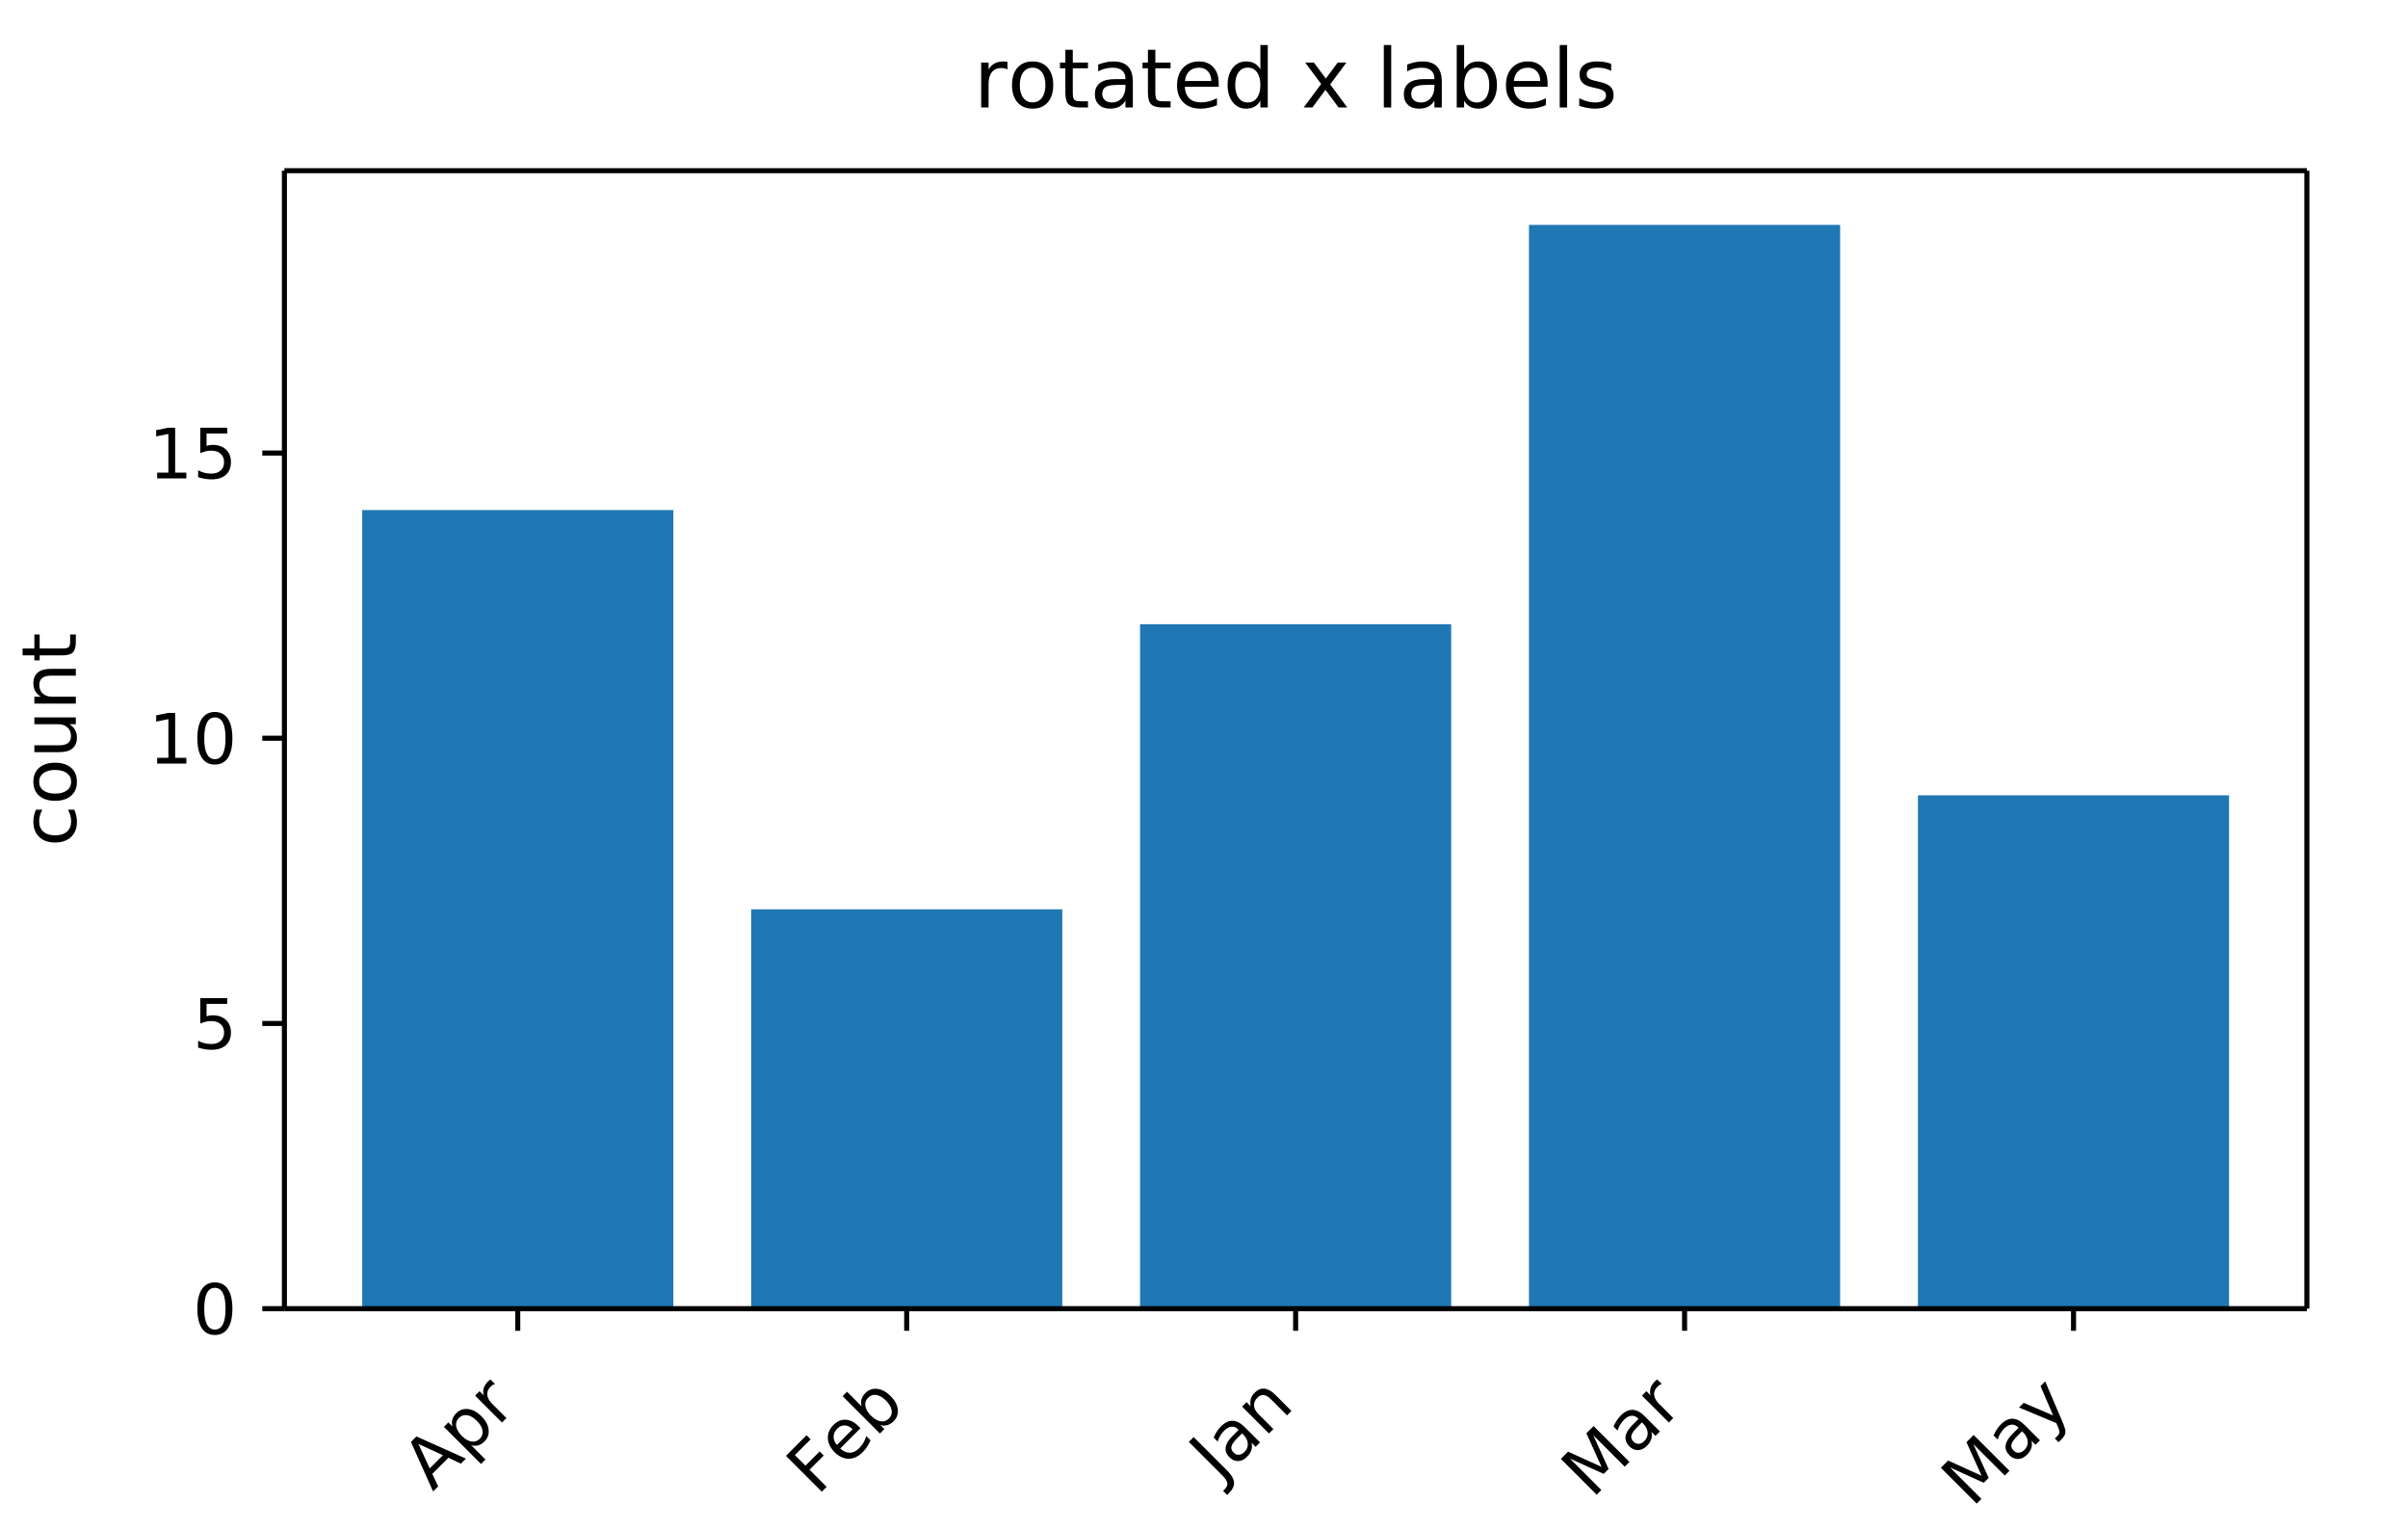
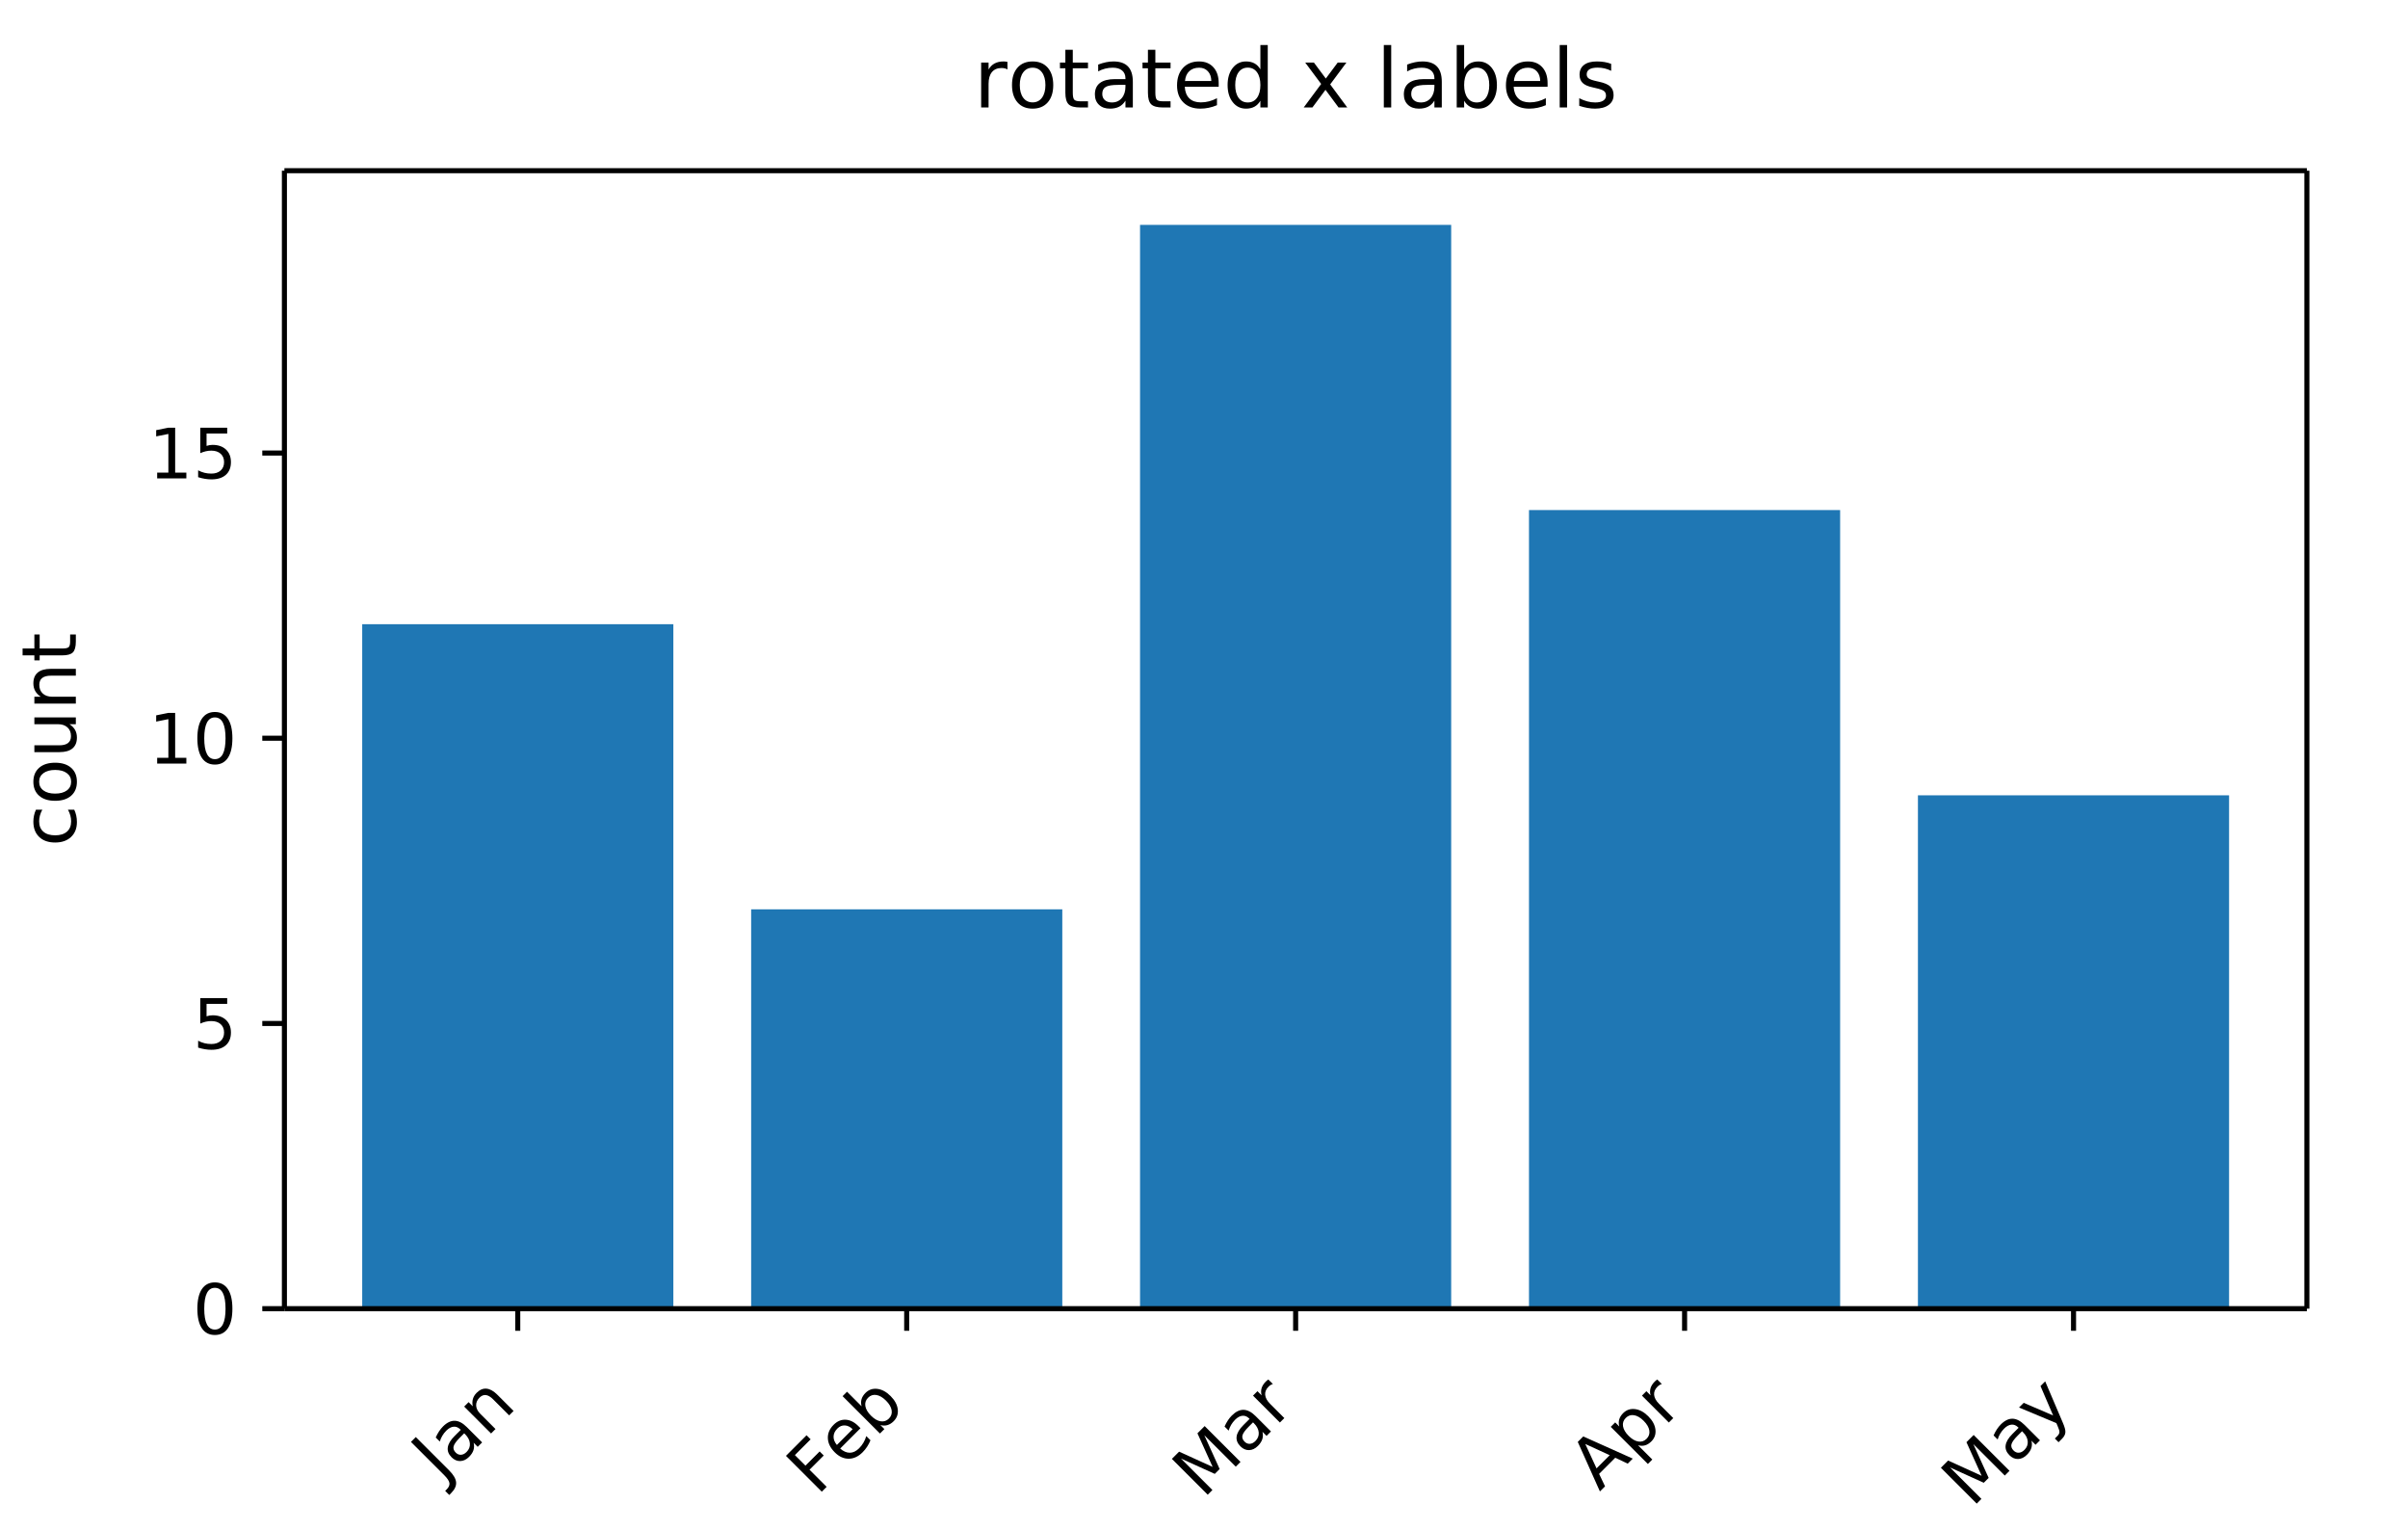
- <svg xmlns="http://www.w3.org/2000/svg" width="381" height="242" viewBox="0 0 381 242" font-family="DejaVu Sans, Bitstream Vera Sans, Verdana, Arial, sans-serif" font-size="11" style="background:#fff" data-plotlet-version="0.4.3" data-plotlet-schema="2" data-plotlet-kind="figure">
+ <svg xmlns="http://www.w3.org/2000/svg" width="381" height="242" viewBox="0 0 381 242" font-family="DejaVu Sans, Bitstream Vera Sans, Verdana, Arial, sans-serif" font-size="11" style="background:#fff" data-plotlet-version="0.4.5" data-plotlet-schema="2" data-plotlet-kind="figure">
  <g transform="translate(45,27)" data-plotlet-kind="panel" data-plotlet-title="rotated x labels" data-plotlet-ylabel="count" data-plotlet-xscale="category" data-plotlet-yscale="linear" data-plotlet-ylim="0,19.95" data-plotlet-panel-bbox="0,0,381,242" data-plotlet-data-area="45,27,320,180">
    <svg x="0" y="0" width="320" height="180" overflow="hidden">
      <g class="plotlet-artist" data-plotlet-type="bar" data-plotlet-index="0" data-plotlet-color="#1f77b4" data-plotlet-n="5" data-plotlet-y-min="7" data-plotlet-y-max="19">
-         <rect x="135.38" y="71.73" width="49.23" height="108.27" fill="#1f77b4" />
+         <rect x="12.31" y="71.73" width="49.23" height="108.27" fill="#1f77b4" />
        <rect x="73.85" y="116.84" width="49.23" height="63.16" fill="#1f77b4" />
-         <rect x="196.92" y="8.57" width="49.23" height="171.43" fill="#1f77b4" />
-         <rect x="12.31" y="53.68" width="49.23" height="126.32" fill="#1f77b4" />
+         <rect x="135.38" y="8.57" width="49.23" height="171.43" fill="#1f77b4" />
+         <rect x="196.92" y="53.68" width="49.23" height="126.32" fill="#1f77b4" />
        <rect x="258.46" y="98.80" width="49.23" height="81.20" fill="#1f77b4" />
      </g>
    </svg>
    <line x1="0" y1="0" x2="320" y2="0" stroke="#000000" stroke-width="0.8" />
    <line x1="0" y1="180" x2="320" y2="180" stroke="#000000" stroke-width="0.8" />
    <line x1="0" y1="0" x2="0" y2="180" stroke="#000000" stroke-width="0.8" />
    <line x1="320" y1="0" x2="320" y2="180" stroke="#000000" stroke-width="0.8" />
    <line x1="36.92" x2="36.92" y1="180" y2="183.5" stroke="#000000" stroke-width="0.8" />
    <g transform="translate(36.92,195.52) rotate(-45)">
-       <path d="M-15.27 -6.95 -16.742 -2.959H-13.793ZM-15.882 -8.019H-14.652L-11.596 0.0H-12.724L-13.455 -2.057H-17.069L-17.8 0.0H-18.944ZM-9.512 -0.902V2.288H-10.506V-6.016H-9.512V-5.103Q-9.201 -5.64 -8.725 -5.9Q-8.25 -6.161 -7.589 -6.161Q-6.494 -6.161 -5.809 -5.291Q-5.124 -4.42 -5.124 -3.002Q-5.124 -1.584 -5.809 -0.714Q-6.494 0.156 -7.589 0.156Q-8.25 0.156 -8.725 -0.105Q-9.201 -0.365 -9.512 -0.902ZM-6.15 -3.002Q-6.15 -4.093 -6.598 -4.713Q-7.047 -5.333 -7.831 -5.333Q-8.615 -5.333 -9.064 -4.713Q-9.512 -4.093 -9.512 -3.002Q-9.512 -1.912 -9.064 -1.292Q-8.615 -0.671 -7.831 -0.671Q-7.047 -0.671 -6.598 -1.292Q-6.15 -1.912 -6.15 -3.002ZM0.0 -5.092Q-0.167 -5.188 -0.363 -5.234Q-0.559 -5.28 -0.795 -5.28Q-1.633 -5.28 -2.081 -4.735Q-2.53 -4.189 -2.53 -3.169V0.0H-3.523V-6.016H-2.53V-5.081Q-2.218 -5.629 -1.719 -5.895Q-1.219 -6.161 -0.505 -6.161Q-0.403 -6.161 -0.279 -6.147Q-0.156 -6.134 -0.005 -6.107Z" fill="#000" />
+       <path d="M-15.877 -8.019H-14.792V-0.559Q-14.792 0.892 -15.343 1.547Q-15.893 2.202 -17.112 2.202H-17.526V1.289H-17.188Q-16.468 1.289 -16.172 0.886Q-15.877 0.483 -15.877 -0.559ZM-9.942 -3.024Q-11.14 -3.024 -11.602 -2.75Q-12.063 -2.476 -12.063 -1.815Q-12.063 -1.289 -11.717 -0.98Q-11.371 -0.671 -10.774 -0.671Q-9.953 -0.671 -9.456 -1.254Q-8.959 -1.837 -8.959 -2.804V-3.024ZM-7.971 -3.432V0.0H-8.959V-0.913Q-9.297 -0.365 -9.802 -0.105Q-10.307 0.156 -11.038 0.156Q-11.961 0.156 -12.507 -0.363Q-13.052 -0.881 -13.052 -1.751Q-13.052 -2.766 -12.372 -3.282Q-11.693 -3.797 -10.345 -3.797H-8.959V-3.894Q-8.959 -4.576 -9.407 -4.949Q-9.856 -5.323 -10.667 -5.323Q-11.183 -5.323 -11.671 -5.199Q-12.16 -5.076 -12.611 -4.829V-5.742Q-12.069 -5.951 -11.559 -6.056Q-11.048 -6.161 -10.565 -6.161Q-9.26 -6.161 -8.615 -5.484Q-7.971 -4.807 -7.971 -3.432ZM-0.935 -3.631V0.0H-1.923V-3.599Q-1.923 -4.453 -2.256 -4.877Q-2.589 -5.301 -3.255 -5.301Q-4.055 -5.301 -4.517 -4.791Q-4.979 -4.281 -4.979 -3.4V0.0H-5.973V-6.016H-4.979V-5.081Q-4.625 -5.624 -4.144 -5.892Q-3.663 -6.161 -3.035 -6.161Q-1.998 -6.161 -1.466 -5.519Q-0.935 -4.877 -0.935 -3.631Z" fill="#000" />
    </g>
    <line x1="98.46" x2="98.46" y1="180" y2="183.5" stroke="#000000" stroke-width="0.8" />
    <g transform="translate(98.46,195.52) rotate(-45)">
      <path d="M-18.998 -8.019H-14.389V-7.106H-17.913V-4.743H-14.733V-3.83H-17.913V0.0H-18.998ZM-7.568 -3.255V-2.771H-12.112Q-12.047 -1.751 -11.497 -1.217Q-10.946 -0.682 -9.963 -0.682Q-9.394 -0.682 -8.86 -0.822Q-8.325 -0.961 -7.799 -1.241V-0.306Q-8.331 -0.081 -8.889 0.038Q-9.448 0.156 -10.022 0.156Q-11.462 0.156 -12.302 -0.682Q-13.143 -1.52 -13.143 -2.949Q-13.143 -4.426 -12.345 -5.293Q-11.548 -6.161 -10.194 -6.161Q-8.98 -6.161 -8.274 -5.379Q-7.568 -4.598 -7.568 -3.255ZM-8.556 -3.545Q-8.567 -4.356 -9.01 -4.839Q-9.453 -5.323 -10.184 -5.323Q-11.011 -5.323 -11.508 -4.855Q-12.004 -4.388 -12.08 -3.54ZM-1.627 -3.002Q-1.627 -4.093 -2.076 -4.713Q-2.524 -5.333 -3.309 -5.333Q-4.093 -5.333 -4.541 -4.713Q-4.99 -4.093 -4.99 -3.002Q-4.99 -1.912 -4.541 -1.292Q-4.093 -0.671 -3.309 -0.671Q-2.524 -0.671 -2.076 -1.292Q-1.627 -1.912 -1.627 -3.002ZM-4.99 -5.103Q-4.678 -5.64 -4.203 -5.9Q-3.728 -6.161 -3.067 -6.161Q-1.971 -6.161 -1.286 -5.291Q-0.602 -4.42 -0.602 -3.002Q-0.602 -1.584 -1.286 -0.714Q-1.971 0.156 -3.067 0.156Q-3.728 0.156 -4.203 -0.105Q-4.678 -0.365 -4.99 -0.902V0.0H-5.983V-8.357H-4.99Z" fill="#000" />
    </g>
    <line x1="160.00" x2="160.00" y1="180" y2="183.5" stroke="#000000" stroke-width="0.8" />
    <g transform="translate(160.00,195.52) rotate(-45)">
-       <path d="M-15.877 -8.019H-14.792V-0.559Q-14.792 0.892 -15.343 1.547Q-15.893 2.202 -17.112 2.202H-17.526V1.289H-17.188Q-16.468 1.289 -16.172 0.886Q-15.877 0.483 -15.877 -0.559ZM-9.942 -3.024Q-11.14 -3.024 -11.602 -2.75Q-12.063 -2.476 -12.063 -1.815Q-12.063 -1.289 -11.717 -0.98Q-11.371 -0.671 -10.774 -0.671Q-9.953 -0.671 -9.456 -1.254Q-8.959 -1.837 -8.959 -2.804V-3.024ZM-7.971 -3.432V0.0H-8.959V-0.913Q-9.297 -0.365 -9.802 -0.105Q-10.307 0.156 -11.038 0.156Q-11.961 0.156 -12.507 -0.363Q-13.052 -0.881 -13.052 -1.751Q-13.052 -2.766 -12.372 -3.282Q-11.693 -3.797 -10.345 -3.797H-8.959V-3.894Q-8.959 -4.576 -9.407 -4.949Q-9.856 -5.323 -10.667 -5.323Q-11.183 -5.323 -11.671 -5.199Q-12.16 -5.076 -12.611 -4.829V-5.742Q-12.069 -5.951 -11.559 -6.056Q-11.048 -6.161 -10.565 -6.161Q-9.26 -6.161 -8.615 -5.484Q-7.971 -4.807 -7.971 -3.432ZM-0.935 -3.631V0.0H-1.923V-3.599Q-1.923 -4.453 -2.256 -4.877Q-2.589 -5.301 -3.255 -5.301Q-4.055 -5.301 -4.517 -4.791Q-4.979 -4.281 -4.979 -3.4V0.0H-5.973V-6.016H-4.979V-5.081Q-4.625 -5.624 -4.144 -5.892Q-3.663 -6.161 -3.035 -6.161Q-1.998 -6.161 -1.466 -5.519Q-0.935 -4.877 -0.935 -3.631Z" fill="#000" />
+       <path d="M-19.674 -8.019H-18.058L-16.011 -2.562L-13.954 -8.019H-12.337V0.0H-13.396V-7.042L-15.463 -1.542H-16.554L-18.622 -7.042V0.0H-19.674ZM-7.493 -3.024Q-8.69 -3.024 -9.152 -2.75Q-9.614 -2.476 -9.614 -1.815Q-9.614 -1.289 -9.268 -0.98Q-8.921 -0.671 -8.325 -0.671Q-7.503 -0.671 -7.007 -1.254Q-6.51 -1.837 -6.51 -2.804V-3.024ZM-5.521 -3.432V0.0H-6.51V-0.913Q-6.848 -0.365 -7.353 -0.105Q-7.858 0.156 -8.588 0.156Q-9.512 0.156 -10.057 -0.363Q-10.603 -0.881 -10.603 -1.751Q-10.603 -2.766 -9.923 -3.282Q-9.244 -3.797 -7.896 -3.797H-6.51V-3.894Q-6.51 -4.576 -6.958 -4.949Q-7.407 -5.323 -8.218 -5.323Q-8.733 -5.323 -9.222 -5.199Q-9.711 -5.076 -10.162 -4.829V-5.742Q-9.62 -5.951 -9.109 -6.056Q-8.599 -6.161 -8.116 -6.161Q-6.811 -6.161 -6.166 -5.484Q-5.521 -4.807 -5.521 -3.432ZM0.0 -5.092Q-0.167 -5.188 -0.363 -5.234Q-0.559 -5.28 -0.795 -5.28Q-1.633 -5.28 -2.081 -4.735Q-2.53 -4.189 -2.53 -3.169V0.0H-3.523V-6.016H-2.53V-5.081Q-2.218 -5.629 -1.719 -5.895Q-1.219 -6.161 -0.505 -6.161Q-0.403 -6.161 -0.279 -6.147Q-0.156 -6.134 -0.005 -6.107Z" fill="#000" />
    </g>
    <line x1="221.54" x2="221.54" y1="180" y2="183.5" stroke="#000000" stroke-width="0.8" />
    <g transform="translate(221.54,195.52) rotate(-45)">
-       <path d="M-19.674 -8.019H-18.058L-16.011 -2.562L-13.954 -8.019H-12.337V0.0H-13.396V-7.042L-15.463 -1.542H-16.554L-18.622 -7.042V0.0H-19.674ZM-7.493 -3.024Q-8.69 -3.024 -9.152 -2.75Q-9.614 -2.476 -9.614 -1.815Q-9.614 -1.289 -9.268 -0.98Q-8.921 -0.671 -8.325 -0.671Q-7.503 -0.671 -7.007 -1.254Q-6.51 -1.837 -6.51 -2.804V-3.024ZM-5.521 -3.432V0.0H-6.51V-0.913Q-6.848 -0.365 -7.353 -0.105Q-7.858 0.156 -8.588 0.156Q-9.512 0.156 -10.057 -0.363Q-10.603 -0.881 -10.603 -1.751Q-10.603 -2.766 -9.923 -3.282Q-9.244 -3.797 -7.896 -3.797H-6.51V-3.894Q-6.51 -4.576 -6.958 -4.949Q-7.407 -5.323 -8.218 -5.323Q-8.733 -5.323 -9.222 -5.199Q-9.711 -5.076 -10.162 -4.829V-5.742Q-9.62 -5.951 -9.109 -6.056Q-8.599 -6.161 -8.116 -6.161Q-6.811 -6.161 -6.166 -5.484Q-5.521 -4.807 -5.521 -3.432ZM0.0 -5.092Q-0.167 -5.188 -0.363 -5.234Q-0.559 -5.28 -0.795 -5.28Q-1.633 -5.28 -2.081 -4.735Q-2.53 -4.189 -2.53 -3.169V0.0H-3.523V-6.016H-2.53V-5.081Q-2.218 -5.629 -1.719 -5.895Q-1.219 -6.161 -0.505 -6.161Q-0.403 -6.161 -0.279 -6.147Q-0.156 -6.134 -0.005 -6.107Z" fill="#000" />
+       <path d="M-15.27 -6.95 -16.742 -2.959H-13.793ZM-15.882 -8.019H-14.652L-11.596 0.0H-12.724L-13.455 -2.057H-17.069L-17.8 0.0H-18.944ZM-9.512 -0.902V2.288H-10.506V-6.016H-9.512V-5.103Q-9.201 -5.64 -8.725 -5.9Q-8.25 -6.161 -7.589 -6.161Q-6.494 -6.161 -5.809 -5.291Q-5.124 -4.42 -5.124 -3.002Q-5.124 -1.584 -5.809 -0.714Q-6.494 0.156 -7.589 0.156Q-8.25 0.156 -8.725 -0.105Q-9.201 -0.365 -9.512 -0.902ZM-6.15 -3.002Q-6.15 -4.093 -6.598 -4.713Q-7.047 -5.333 -7.831 -5.333Q-8.615 -5.333 -9.064 -4.713Q-9.512 -4.093 -9.512 -3.002Q-9.512 -1.912 -9.064 -1.292Q-8.615 -0.671 -7.831 -0.671Q-7.047 -0.671 -6.598 -1.292Q-6.15 -1.912 -6.15 -3.002ZM0.0 -5.092Q-0.167 -5.188 -0.363 -5.234Q-0.559 -5.28 -0.795 -5.28Q-1.633 -5.28 -2.081 -4.735Q-2.53 -4.189 -2.53 -3.169V0.0H-3.523V-6.016H-2.53V-5.081Q-2.218 -5.629 -1.719 -5.895Q-1.219 -6.161 -0.505 -6.161Q-0.403 -6.161 -0.279 -6.147Q-0.156 -6.134 -0.005 -6.107Z" fill="#000" />
    </g>
    <line x1="283.08" x2="283.08" y1="180" y2="183.5" stroke="#000000" stroke-width="0.8" />
    <g transform="translate(283.08,195.52) rotate(-45)">
      <path d="M-21.662 -8.019H-20.045L-17.999 -2.562L-15.941 -8.019H-14.325V0.0H-15.383V-7.042L-17.451 -1.542H-18.541L-20.609 -7.042V0.0H-21.662ZM-9.48 -3.024Q-10.678 -3.024 -11.14 -2.75Q-11.602 -2.476 -11.602 -1.815Q-11.602 -1.289 -11.255 -0.98Q-10.909 -0.671 -10.312 -0.671Q-9.491 -0.671 -8.994 -1.254Q-8.497 -1.837 -8.497 -2.804V-3.024ZM-7.509 -3.432V0.0H-8.497V-0.913Q-8.835 -0.365 -9.34 -0.105Q-9.845 0.156 -10.576 0.156Q-11.5 0.156 -12.045 -0.363Q-12.59 -0.881 -12.59 -1.751Q-12.59 -2.766 -11.91 -3.282Q-11.231 -3.797 -9.883 -3.797H-8.497V-3.894Q-8.497 -4.576 -8.946 -4.949Q-9.394 -5.323 -10.205 -5.323Q-10.721 -5.323 -11.209 -5.199Q-11.698 -5.076 -12.149 -4.829V-5.742Q-11.607 -5.951 -11.097 -6.056Q-10.586 -6.161 -10.103 -6.161Q-8.798 -6.161 -8.153 -5.484Q-7.509 -4.807 -7.509 -3.432ZM-2.97 0.559Q-3.389 1.633 -3.787 1.96Q-4.184 2.288 -4.85 2.288H-5.64V1.461H-5.06Q-4.651 1.461 -4.426 1.268Q-4.2 1.074 -3.926 0.354L-3.749 -0.097L-6.182 -6.016H-5.135L-3.255 -1.311L-1.375 -6.016H-0.328Z" fill="#000" />
    </g>
    <line x1="0" x2="-3.5" y1="180.00" y2="180.00" stroke="#000000" stroke-width="0.8" />
    <path d="M-11.002 176.705Q-11.84 176.705 -12.261 177.529Q-12.683 178.354 -12.683 180.008Q-12.683 181.657 -12.261 182.481Q-11.84 183.306 -11.002 183.306Q-10.159 183.306 -9.737 182.481Q-9.315 181.657 -9.315 180.008Q-9.315 178.354 -9.737 177.529Q-10.159 176.705 -11.002 176.705ZM-11.002 175.845Q-9.654 175.845 -8.942 176.912Q-8.23 177.978 -8.23 180.008Q-8.23 182.033 -8.942 183.099Q-9.654 184.165 -11.002 184.165Q-12.35 184.165 -13.062 183.099Q-13.773 182.033 -13.773 180.008Q-13.773 177.978 -13.062 176.912Q-12.35 175.845 -11.002 175.845Z" fill="#000" />
    <line x1="0" x2="-3.5" y1="134.89" y2="134.89" stroke="#000000" stroke-width="0.8" />
    <path d="M-13.312 130.878H-9.052V131.791H-12.318V133.757Q-12.082 133.676 -11.845 133.636Q-11.609 133.595 -11.373 133.595Q-10.03 133.595 -9.246 134.331Q-8.461 135.067 -8.461 136.324Q-8.461 137.618 -9.267 138.335Q-10.073 139.053 -11.539 139.053Q-12.044 139.053 -12.568 138.967Q-13.091 138.881 -13.65 138.709V137.618Q-13.167 137.882 -12.651 138.011Q-12.135 138.139 -11.561 138.139Q-10.631 138.139 -10.089 137.651Q-9.546 137.162 -9.546 136.324Q-9.546 135.486 -10.089 134.997Q-10.631 134.509 -11.561 134.509Q-11.996 134.509 -12.428 134.605Q-12.86 134.702 -13.312 134.906Z" fill="#000" />
    <line x1="0" x2="-3.5" y1="89.77" y2="89.77" stroke="#000000" stroke-width="0.8" />
    <path d="M-20.133 92.871H-18.36V86.753L-20.289 87.14V86.152L-18.371 85.765H-17.286V92.871H-15.514V93.784H-20.133ZM-11.002 86.479Q-11.84 86.479 -12.261 87.304Q-12.683 88.128 -12.683 89.782Q-12.683 91.431 -12.261 92.256Q-11.84 93.08 -11.002 93.08Q-10.159 93.08 -9.737 92.256Q-9.315 91.431 -9.315 89.782Q-9.315 88.128 -9.737 87.304Q-10.159 86.479 -11.002 86.479ZM-11.002 85.62Q-9.654 85.62 -8.942 86.686Q-8.23 87.752 -8.23 89.782Q-8.23 91.807 -8.942 92.874Q-9.654 93.94 -11.002 93.94Q-12.35 93.94 -13.062 92.874Q-13.773 91.807 -13.773 89.782Q-13.773 87.752 -13.062 86.686Q-12.35 85.62 -11.002 85.62Z" fill="#000" />
    <line x1="0" x2="-3.5" y1="44.66" y2="44.66" stroke="#000000" stroke-width="0.8" />
    <path d="M-20.133 47.758H-18.36V41.64L-20.289 42.027V41.039L-18.371 40.652H-17.286V47.758H-15.514V48.671H-20.133ZM-13.312 40.652H-9.052V41.565H-12.318V43.531Q-12.082 43.45 -11.845 43.41Q-11.609 43.37 -11.373 43.37Q-10.03 43.37 -9.246 44.106Q-8.461 44.842 -8.461 46.098Q-8.461 47.393 -9.267 48.11Q-10.073 48.827 -11.539 48.827Q-12.044 48.827 -12.568 48.741Q-13.091 48.655 -13.65 48.483V47.393Q-13.167 47.656 -12.651 47.785Q-12.135 47.914 -11.561 47.914Q-10.631 47.914 -10.089 47.425Q-9.546 46.936 -9.546 46.098Q-9.546 45.261 -10.089 44.772Q-10.631 44.283 -11.561 44.283Q-11.996 44.283 -12.428 44.38Q-12.86 44.476 -13.312 44.68Z" fill="#000" />
    <g transform="translate(-33.0,90.0) rotate(-90)">
      <path d="M-11.074 -6.311V-5.303Q-11.531 -5.555 -11.991 -5.681Q-12.451 -5.807 -12.92 -5.807Q-13.969 -5.807 -14.549 -5.142Q-15.129 -4.477 -15.129 -3.275Q-15.129 -2.074 -14.549 -1.409Q-13.969 -0.744 -12.92 -0.744Q-12.451 -0.744 -11.991 -0.87Q-11.531 -0.996 -11.074 -1.248V-0.252Q-11.525 -0.041 -12.009 0.064Q-12.492 0.17 -13.037 0.17Q-14.52 0.17 -15.393 -0.762Q-16.266 -1.693 -16.266 -3.275Q-16.266 -4.881 -15.384 -5.801Q-14.502 -6.721 -12.967 -6.721Q-12.469 -6.721 -11.994 -6.618Q-11.52 -6.516 -11.074 -6.311ZM-6.656 -5.807Q-7.523 -5.807 -8.027 -5.13Q-8.531 -4.453 -8.531 -3.275Q-8.531 -2.098 -8.03 -1.421Q-7.529 -0.744 -6.656 -0.744Q-5.795 -0.744 -5.291 -1.424Q-4.787 -2.104 -4.787 -3.275Q-4.787 -4.441 -5.291 -5.124Q-5.795 -5.807 -6.656 -5.807ZM-6.656 -6.721Q-5.25 -6.721 -4.447 -5.807Q-3.645 -4.893 -3.645 -3.275Q-3.645 -1.664 -4.447 -0.747Q-5.25 0.17 -6.656 0.17Q-8.068 0.17 -8.868 -0.747Q-9.668 -1.664 -9.668 -3.275Q-9.668 -4.893 -8.868 -5.807Q-8.068 -6.721 -6.656 -6.721ZM-1.969 -2.59V-6.562H-0.891V-2.631Q-0.891 -1.699 -0.527 -1.233Q-0.164 -0.768 0.562 -0.768Q1.436 -0.768 1.942 -1.324Q2.449 -1.881 2.449 -2.842V-6.562H3.527V0.0H2.449V-1.008Q2.057 -0.41 1.538 -0.12Q1.02 0.17 0.334 0.17Q-0.797 0.17 -1.383 -0.533Q-1.969 -1.236 -1.969 -2.59ZM0.744 -6.721ZM11.203 -3.961V0.0H10.125V-3.926Q10.125 -4.857 9.762 -5.32Q9.398 -5.783 8.672 -5.783Q7.799 -5.783 7.295 -5.227Q6.791 -4.67 6.791 -3.709V0.0H5.707V-6.562H6.791V-5.543Q7.178 -6.135 7.702 -6.428Q8.227 -6.721 8.912 -6.721Q10.043 -6.721 10.623 -6.021Q11.203 -5.32 11.203 -3.961ZM14.42 -8.426V-6.562H16.641V-5.725H14.42V-2.162Q14.42 -1.359 14.64 -1.131Q14.859 -0.902 15.533 -0.902H16.641V0.0H15.533Q14.285 0.0 13.811 -0.466Q13.336 -0.932 13.336 -2.162V-5.725H12.545V-6.562H13.336V-8.426Z" fill="#000" />
    </g>
    <path d="M114.405 -16.018Q114.208 -16.132 113.976 -16.186Q113.745 -16.24 113.465 -16.24Q112.475 -16.24 111.945 -15.595Q111.415 -14.951 111.415 -13.745V-10.0H110.241V-17.109H111.415V-16.005Q111.783 -16.652 112.374 -16.967Q112.964 -17.281 113.808 -17.281Q113.929 -17.281 114.075 -17.265Q114.221 -17.249 114.398 -17.217ZM118.385 -16.291Q117.445 -16.291 116.899 -15.557Q116.354 -14.824 116.354 -13.548Q116.354 -12.272 116.896 -11.539Q117.439 -10.806 118.385 -10.806Q119.318 -10.806 119.864 -11.542Q120.41 -12.279 120.41 -13.548Q120.41 -14.812 119.864 -15.551Q119.318 -16.291 118.385 -16.291ZM118.385 -17.281Q119.908 -17.281 120.778 -16.291Q121.647 -15.3 121.647 -13.548Q121.647 -11.803 120.778 -10.809Q119.908 -9.816 118.385 -9.816Q116.855 -9.816 115.989 -10.809Q115.122 -11.803 115.122 -13.548Q115.122 -15.3 115.989 -16.291Q116.855 -17.281 118.385 -17.281ZM124.739 -19.128V-17.109H127.145V-16.202H124.739V-12.342Q124.739 -11.473 124.977 -11.225Q125.215 -10.978 125.945 -10.978H127.145V-10.0H125.945Q124.593 -10.0 124.079 -10.505Q123.564 -11.009 123.564 -12.342V-16.202H122.708V-17.109H123.564V-19.128ZM131.912 -13.574Q130.496 -13.574 129.95 -13.25Q129.404 -12.926 129.404 -12.146Q129.404 -11.523 129.814 -11.158Q130.223 -10.793 130.928 -10.793Q131.899 -10.793 132.486 -11.482Q133.073 -12.171 133.073 -13.313V-13.574ZM134.241 -14.056V-10.0H133.073V-11.079Q132.673 -10.432 132.077 -10.124Q131.48 -9.816 130.617 -9.816Q129.525 -9.816 128.881 -10.428Q128.236 -11.041 128.236 -12.069Q128.236 -13.269 129.039 -13.878Q129.842 -14.488 131.436 -14.488H133.073V-14.602Q133.073 -15.408 132.543 -15.849Q132.013 -16.291 131.055 -16.291Q130.445 -16.291 129.868 -16.145Q129.29 -15.999 128.757 -15.707V-16.786Q129.398 -17.033 130.001 -17.157Q130.604 -17.281 131.175 -17.281Q132.718 -17.281 133.479 -16.481Q134.241 -15.681 134.241 -14.056ZM137.802 -19.128V-17.109H140.208V-16.202H137.802V-12.342Q137.802 -11.473 138.04 -11.225Q138.278 -10.978 139.008 -10.978H140.208V-10.0H139.008Q137.656 -10.0 137.142 -10.505Q136.628 -11.009 136.628 -12.342V-16.202H135.771V-17.109H136.628V-19.128ZM147.825 -13.847V-13.275H142.455Q142.531 -12.069 143.182 -11.438Q143.833 -10.806 144.994 -10.806Q145.667 -10.806 146.299 -10.971Q146.93 -11.136 147.552 -11.466V-10.362Q146.924 -10.095 146.264 -9.956Q145.604 -9.816 144.924 -9.816Q143.223 -9.816 142.23 -10.806Q141.236 -11.796 141.236 -13.485Q141.236 -15.23 142.179 -16.256Q143.122 -17.281 144.721 -17.281Q146.156 -17.281 146.99 -16.357Q147.825 -15.434 147.825 -13.847ZM146.657 -14.189Q146.645 -15.148 146.121 -15.719Q145.597 -16.291 144.734 -16.291Q143.756 -16.291 143.169 -15.738Q142.582 -15.186 142.493 -14.183ZM154.42 -16.03V-19.877H155.588V-10.0H154.42V-11.066Q154.052 -10.432 153.49 -10.124Q152.929 -9.816 152.142 -9.816Q150.853 -9.816 150.044 -10.844Q149.234 -11.873 149.234 -13.548Q149.234 -15.224 150.044 -16.252Q150.853 -17.281 152.142 -17.281Q152.929 -17.281 153.49 -16.973Q154.052 -16.665 154.42 -16.03ZM150.44 -13.548Q150.44 -12.26 150.97 -11.527Q151.5 -10.793 152.427 -10.793Q153.354 -10.793 153.887 -11.527Q154.42 -12.26 154.42 -13.548Q154.42 -14.837 153.887 -15.57Q153.354 -16.303 152.427 -16.303Q151.5 -16.303 150.97 -15.57Q150.44 -14.837 150.44 -13.548ZM168.036 -17.109 165.465 -13.65 168.169 -10.0H166.792L164.723 -12.793L162.653 -10.0H161.276L164.037 -13.72L161.511 -17.109H162.888L164.773 -14.577L166.659 -17.109ZM173.952 -19.877H175.12V-10.0H173.952ZM180.795 -13.574Q179.379 -13.574 178.833 -13.25Q178.288 -12.926 178.288 -12.146Q178.288 -11.523 178.697 -11.158Q179.106 -10.793 179.811 -10.793Q180.782 -10.793 181.369 -11.482Q181.957 -12.171 181.957 -13.313V-13.574ZM183.125 -14.056V-10.0H181.957V-11.079Q181.557 -10.432 180.96 -10.124Q180.363 -9.816 179.5 -9.816Q178.408 -9.816 177.764 -10.428Q177.12 -11.041 177.12 -12.069Q177.12 -13.269 177.923 -13.878Q178.726 -14.488 180.319 -14.488H181.957V-14.602Q181.957 -15.408 181.427 -15.849Q180.896 -16.291 179.938 -16.291Q179.329 -16.291 178.751 -16.145Q178.173 -15.999 177.64 -15.707V-16.786Q178.281 -17.033 178.884 -17.157Q179.487 -17.281 180.059 -17.281Q181.601 -17.281 182.363 -16.481Q183.125 -15.681 183.125 -14.056ZM190.634 -13.548Q190.634 -14.837 190.104 -15.57Q189.574 -16.303 188.647 -16.303Q187.72 -16.303 187.19 -15.57Q186.66 -14.837 186.66 -13.548Q186.66 -12.26 187.19 -11.527Q187.72 -10.793 188.647 -10.793Q189.574 -10.793 190.104 -11.527Q190.634 -12.26 190.634 -13.548ZM186.66 -16.03Q187.028 -16.665 187.59 -16.973Q188.152 -17.281 188.933 -17.281Q190.228 -17.281 191.037 -16.252Q191.846 -15.224 191.846 -13.548Q191.846 -11.873 191.037 -10.844Q190.228 -9.816 188.933 -9.816Q188.152 -9.816 187.59 -10.124Q187.028 -10.432 186.66 -11.066V-10.0H185.486V-19.877H186.66ZM199.863 -13.847V-13.275H194.493Q194.569 -12.069 195.22 -11.438Q195.871 -10.806 197.032 -10.806Q197.705 -10.806 198.337 -10.971Q198.968 -11.136 199.59 -11.466V-10.362Q198.962 -10.095 198.302 -9.956Q197.642 -9.816 196.962 -9.816Q195.261 -9.816 194.268 -10.806Q193.274 -11.796 193.274 -13.485Q193.274 -15.23 194.217 -16.256Q195.16 -17.281 196.759 -17.281Q198.194 -17.281 199.029 -16.357Q199.863 -15.434 199.863 -13.847ZM198.695 -14.189Q198.683 -15.148 198.159 -15.719Q197.635 -16.291 196.772 -16.291Q195.794 -16.291 195.207 -15.738Q194.62 -15.186 194.531 -14.183ZM201.78 -19.877H202.948V-10.0H201.78ZM209.924 -16.9V-15.795Q209.429 -16.049 208.896 -16.176Q208.363 -16.303 207.792 -16.303Q206.922 -16.303 206.487 -16.037Q206.052 -15.77 206.052 -15.237Q206.052 -14.831 206.363 -14.599Q206.674 -14.367 207.614 -14.158L208.014 -14.069Q209.258 -13.802 209.781 -13.317Q210.305 -12.831 210.305 -11.961Q210.305 -10.971 209.521 -10.394Q208.737 -9.816 207.366 -9.816Q206.795 -9.816 206.176 -9.927Q205.557 -10.038 204.872 -10.26V-11.466Q205.519 -11.13 206.147 -10.962Q206.776 -10.793 207.392 -10.793Q208.217 -10.793 208.661 -11.076Q209.105 -11.358 209.105 -11.873Q209.105 -12.349 208.785 -12.603Q208.464 -12.856 207.379 -13.091L206.973 -13.187Q205.887 -13.415 205.405 -13.888Q204.922 -14.361 204.922 -15.186Q204.922 -16.189 205.633 -16.735Q206.344 -17.281 207.652 -17.281Q208.299 -17.281 208.871 -17.186Q209.442 -17.09 209.924 -16.9Z" fill="#000" />
  </g>
</svg>
